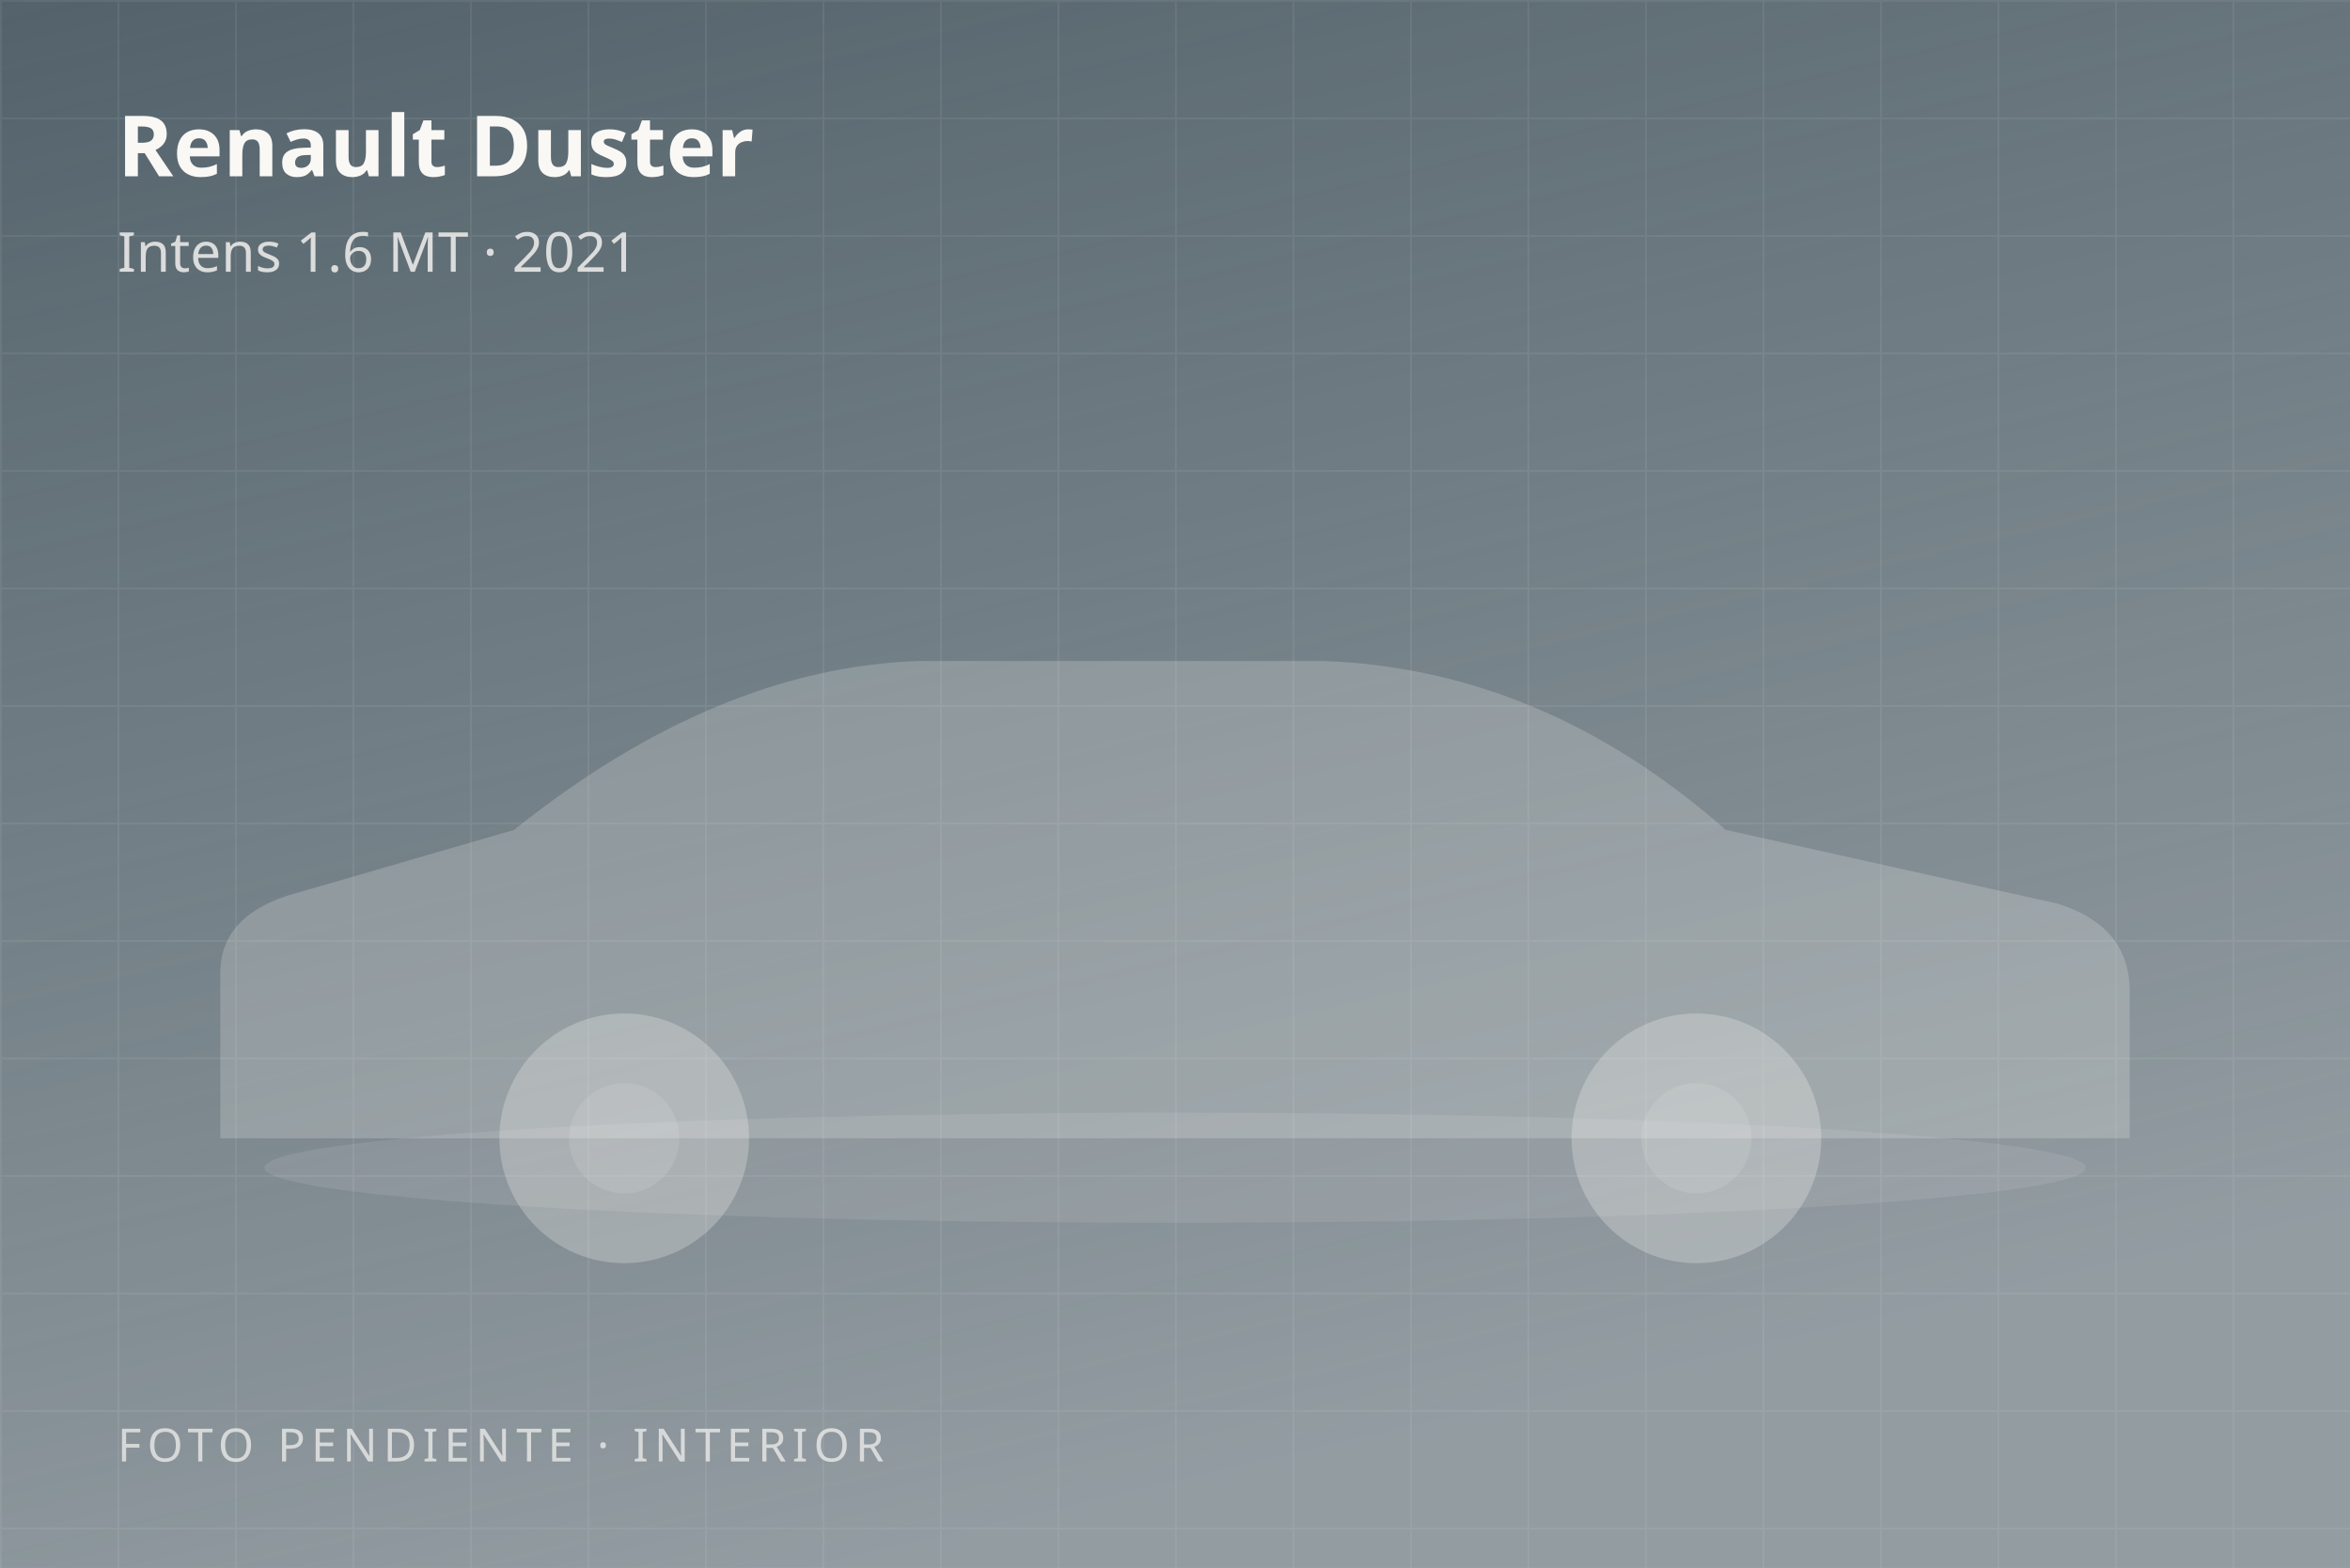
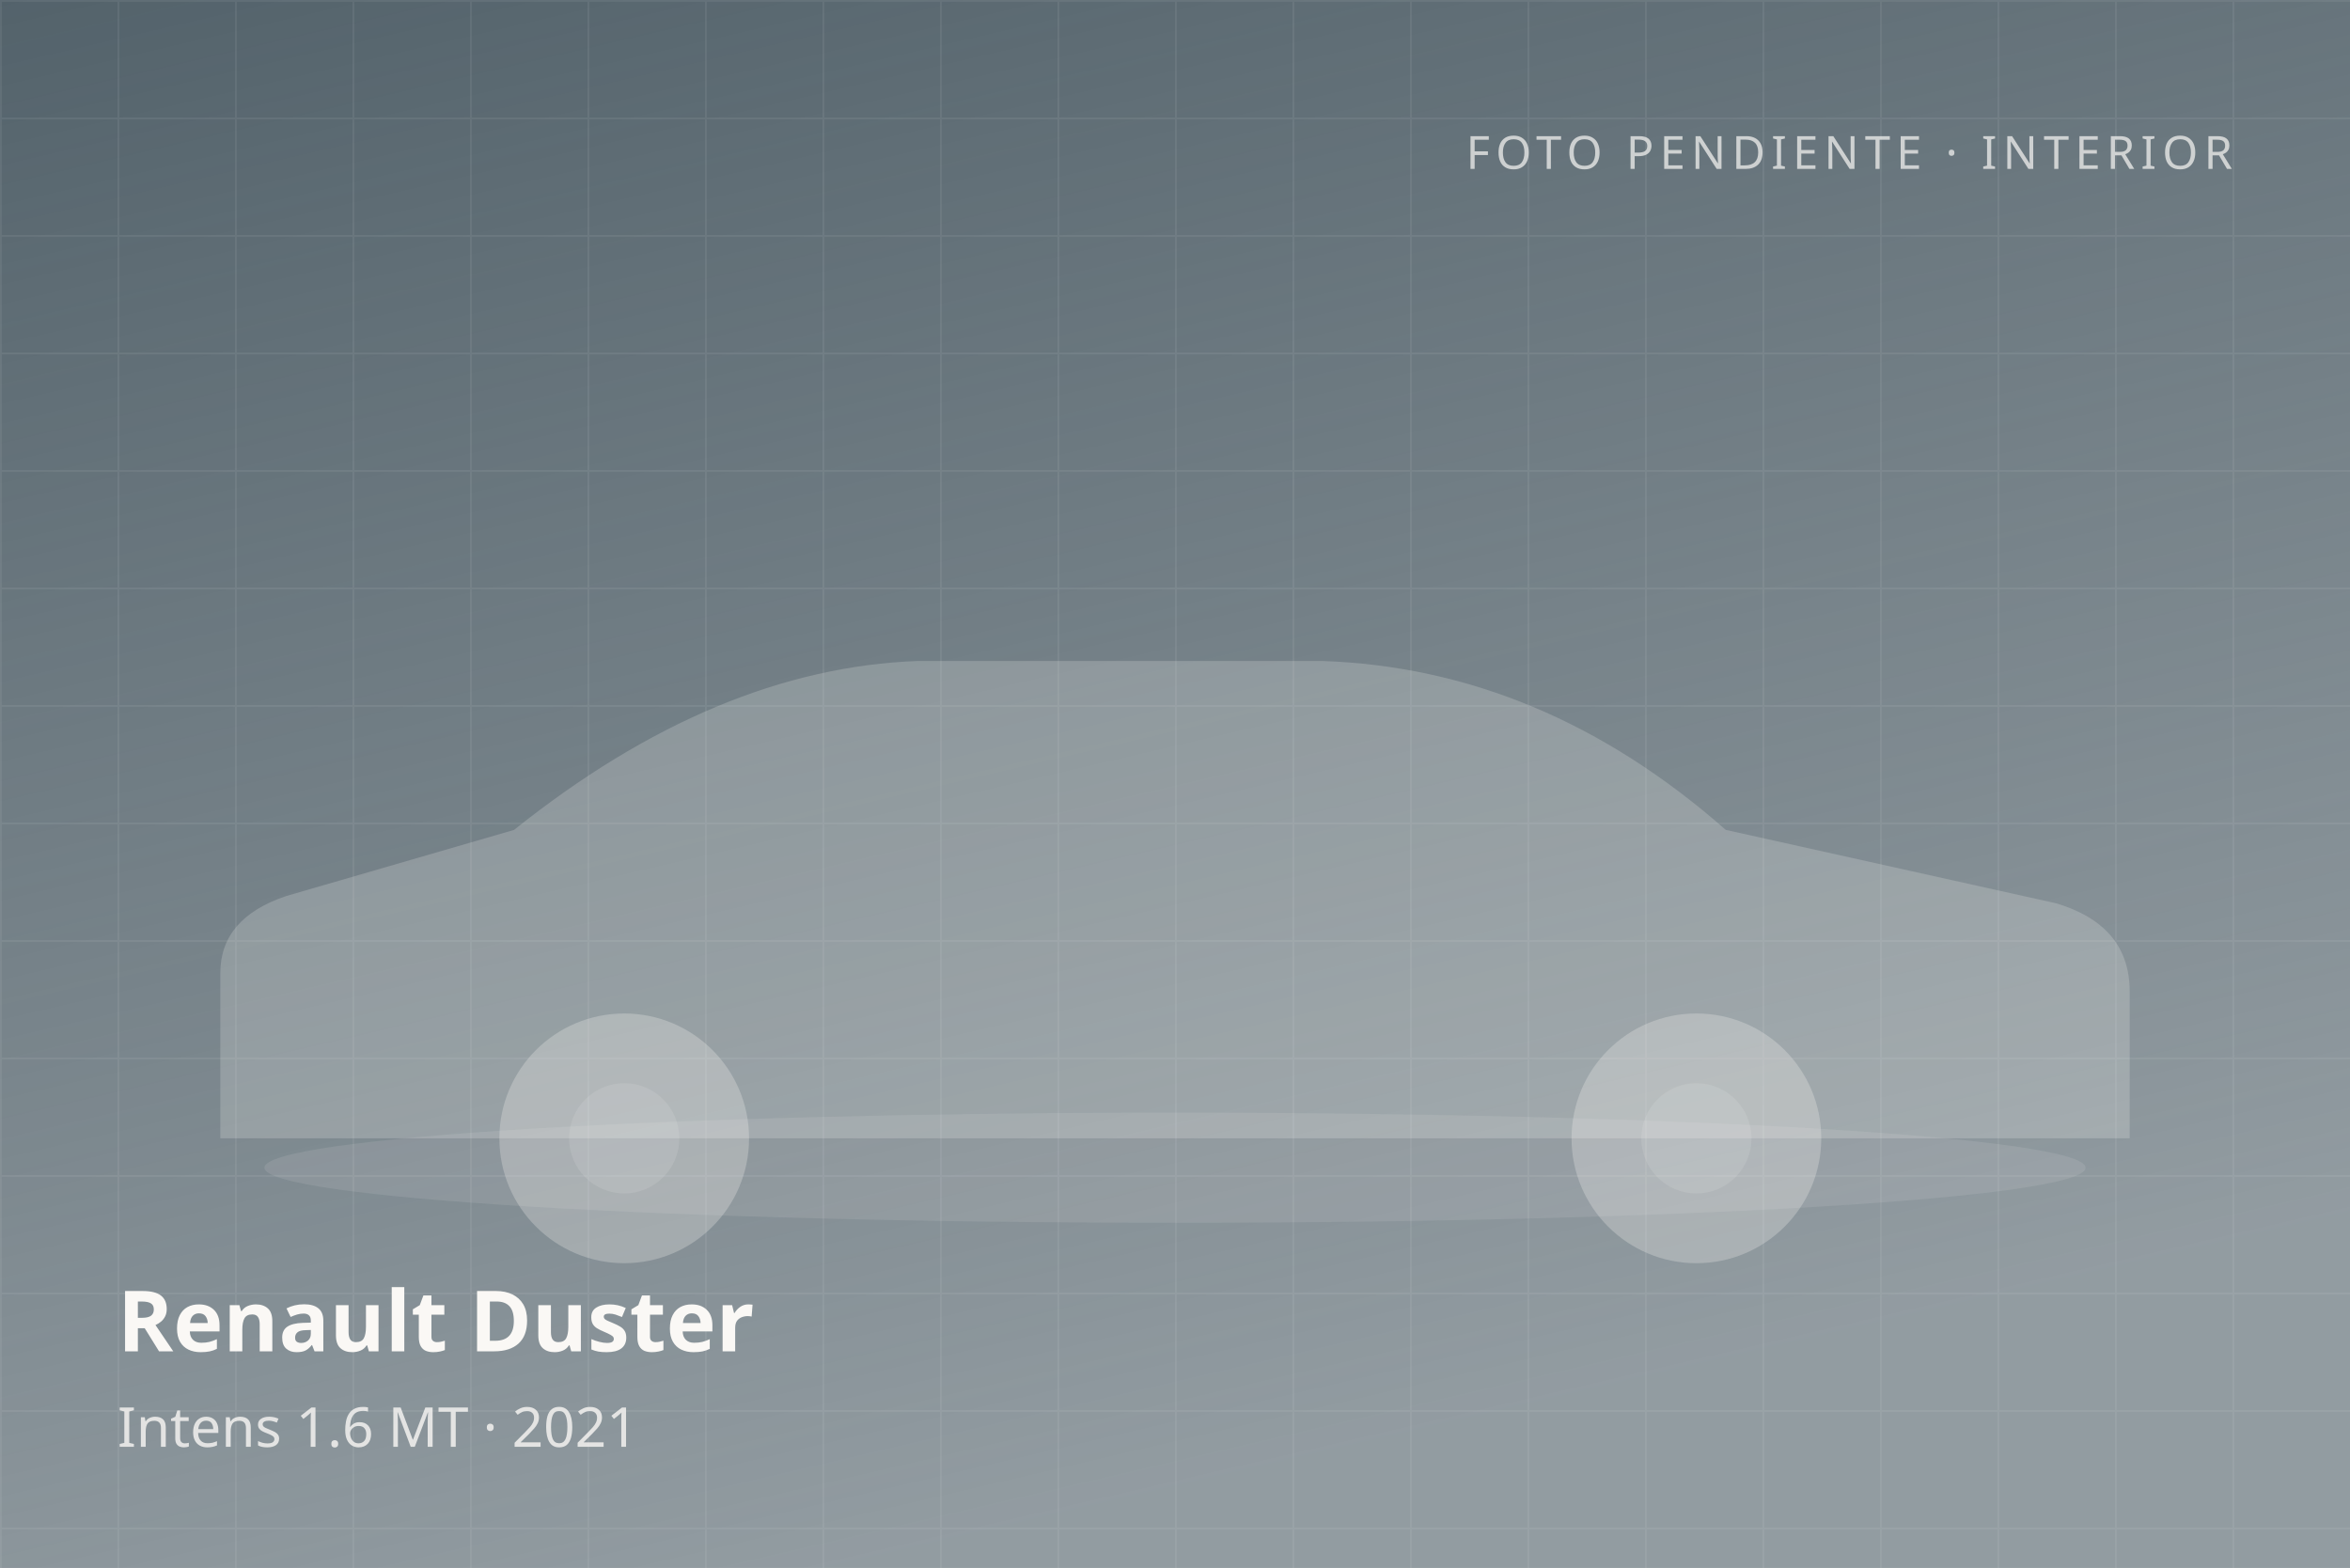
<svg xmlns="http://www.w3.org/2000/svg" viewBox="0 0 640 427" width="640" height="427" role="img" aria-label="Imagen de referencia pendiente de Renault Duster">
  <defs>
    <linearGradient id="fondo" x1="0" y1="0" x2="0.35" y2="1">
      <stop offset="0%" stop-color="#4a5a63" stop-opacity="0.95" />
      <stop offset="100%" stop-color="#4a5a63" stop-opacity="0.6" />
    </linearGradient>
    <pattern id="rejilla" width="32" height="32" patternUnits="userSpaceOnUse">
      <path d="M32 0 L0 0 0 32" fill="none" stroke="#faf8f5" stroke-opacity="0.07" stroke-width="1" />
    </pattern>
  </defs>
  <rect width="640" height="427" fill="url(#fondo)" />
  <rect width="640" height="427" fill="url(#rejilla)" />
  <g transform="translate(0,60)">
    <ellipse cx="320" cy="258" rx="248" ry="15" fill="#faf8f5" opacity="0.10" />
    <path d="M60 250 L60 205 Q60 190 78 184 L140 166 Q195 122 250 120 L360 120 Q420 122 470 166 L560 186 Q580 192 580 210 L580 250 Z" fill="#faf8f5" opacity="0.20" />
    <circle cx="170" cy="250" r="34" fill="#faf8f5" opacity="0.26" />
    <circle cx="170" cy="250" r="15" fill="#faf8f5" opacity="0.12" />
    <circle cx="462" cy="250" r="34" fill="#faf8f5" opacity="0.26" />
    <circle cx="462" cy="250" r="15" fill="#faf8f5" opacity="0.12" />
  </g>
-   <text x="32" y="48" font-family="system-ui, sans-serif" font-size="23" font-weight="700" fill="#faf8f5">Renault Duster</text>
-   <text x="32" y="74" font-family="system-ui, sans-serif" font-size="15" fill="#faf8f5" opacity="0.8">Intens 1.6 MT · 2021</text>
-   <text x="32" y="398" font-family="system-ui, sans-serif" font-size="12.5" letter-spacing="1.6" fill="#faf8f5" opacity="0.68">FOTO PENDIENTE · INTERIOR</text>
+   <text x="608" y="46" text-anchor="end" font-family="system-ui, sans-serif" font-size="12.5" letter-spacing="1.6" fill="#faf8f5" opacity="0.7">FOTO PENDIENTE · INTERIOR</text>
+   <text x="32" y="368" font-family="system-ui, sans-serif" font-size="23" font-weight="700" fill="#faf8f5">Renault Duster</text>
+   <text x="32" y="394" font-family="system-ui, sans-serif" font-size="15" fill="#faf8f5" opacity="0.8">Intens 1.6 MT · 2021</text>
</svg>
